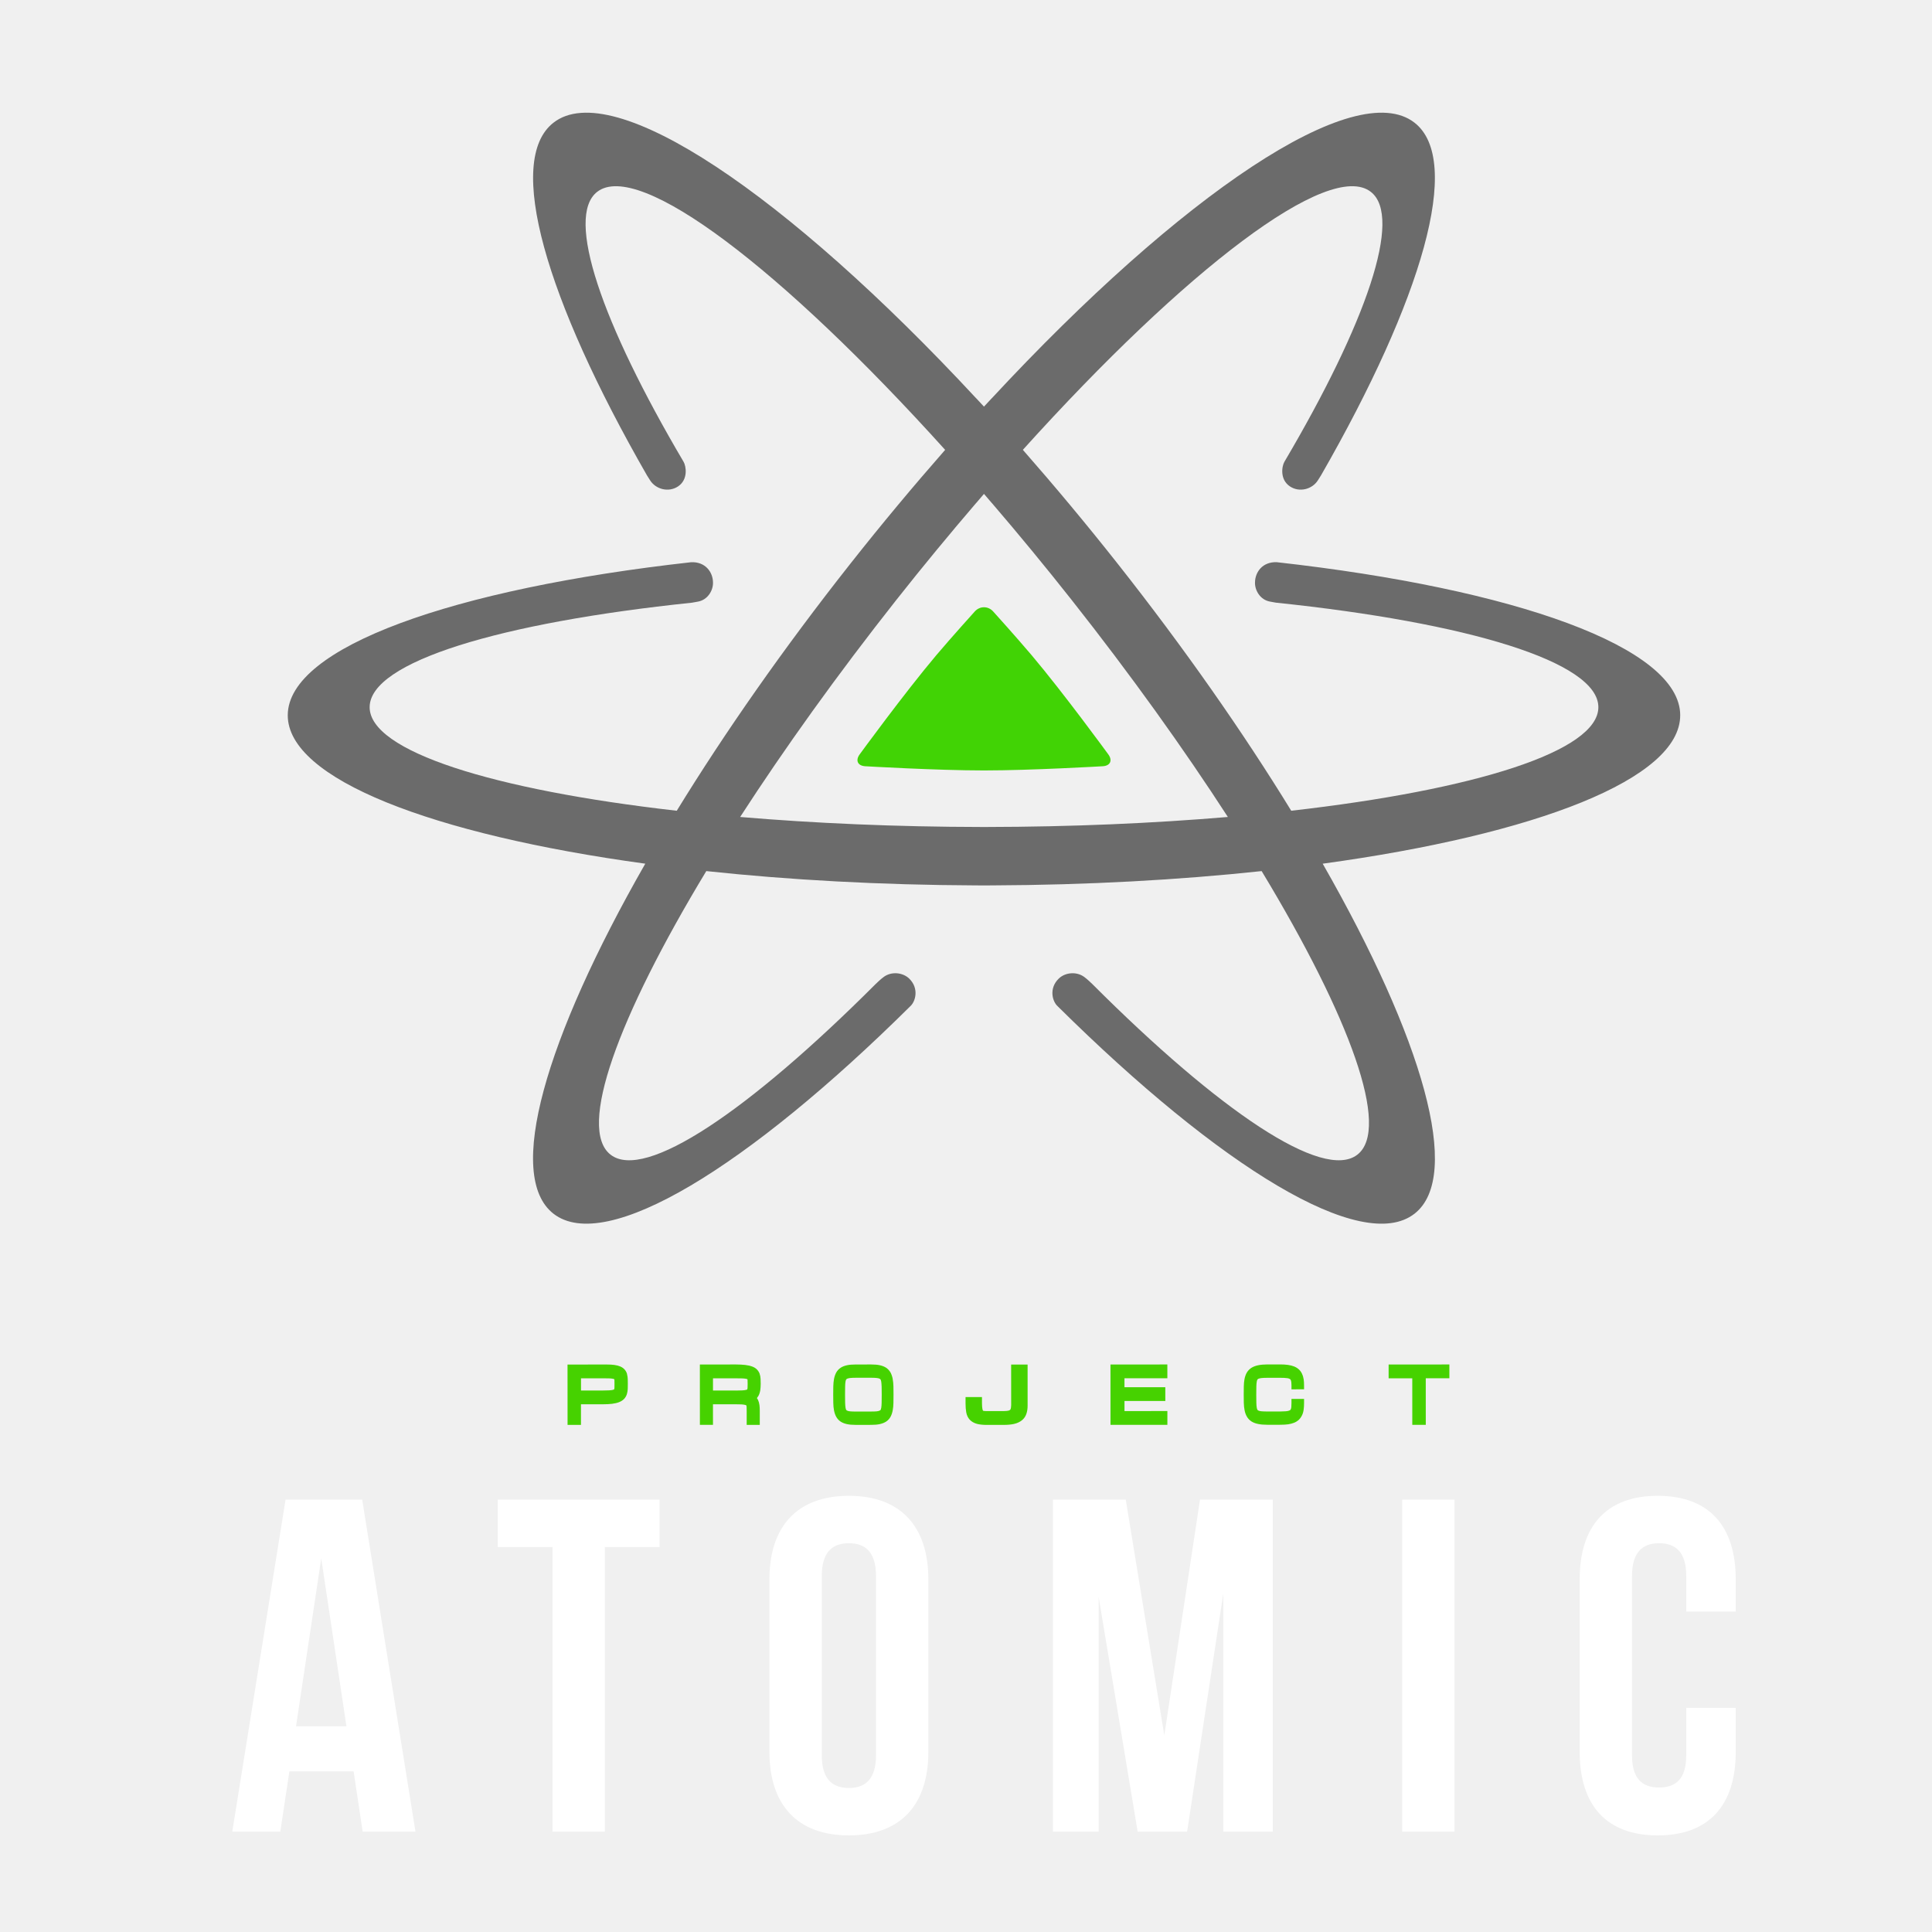
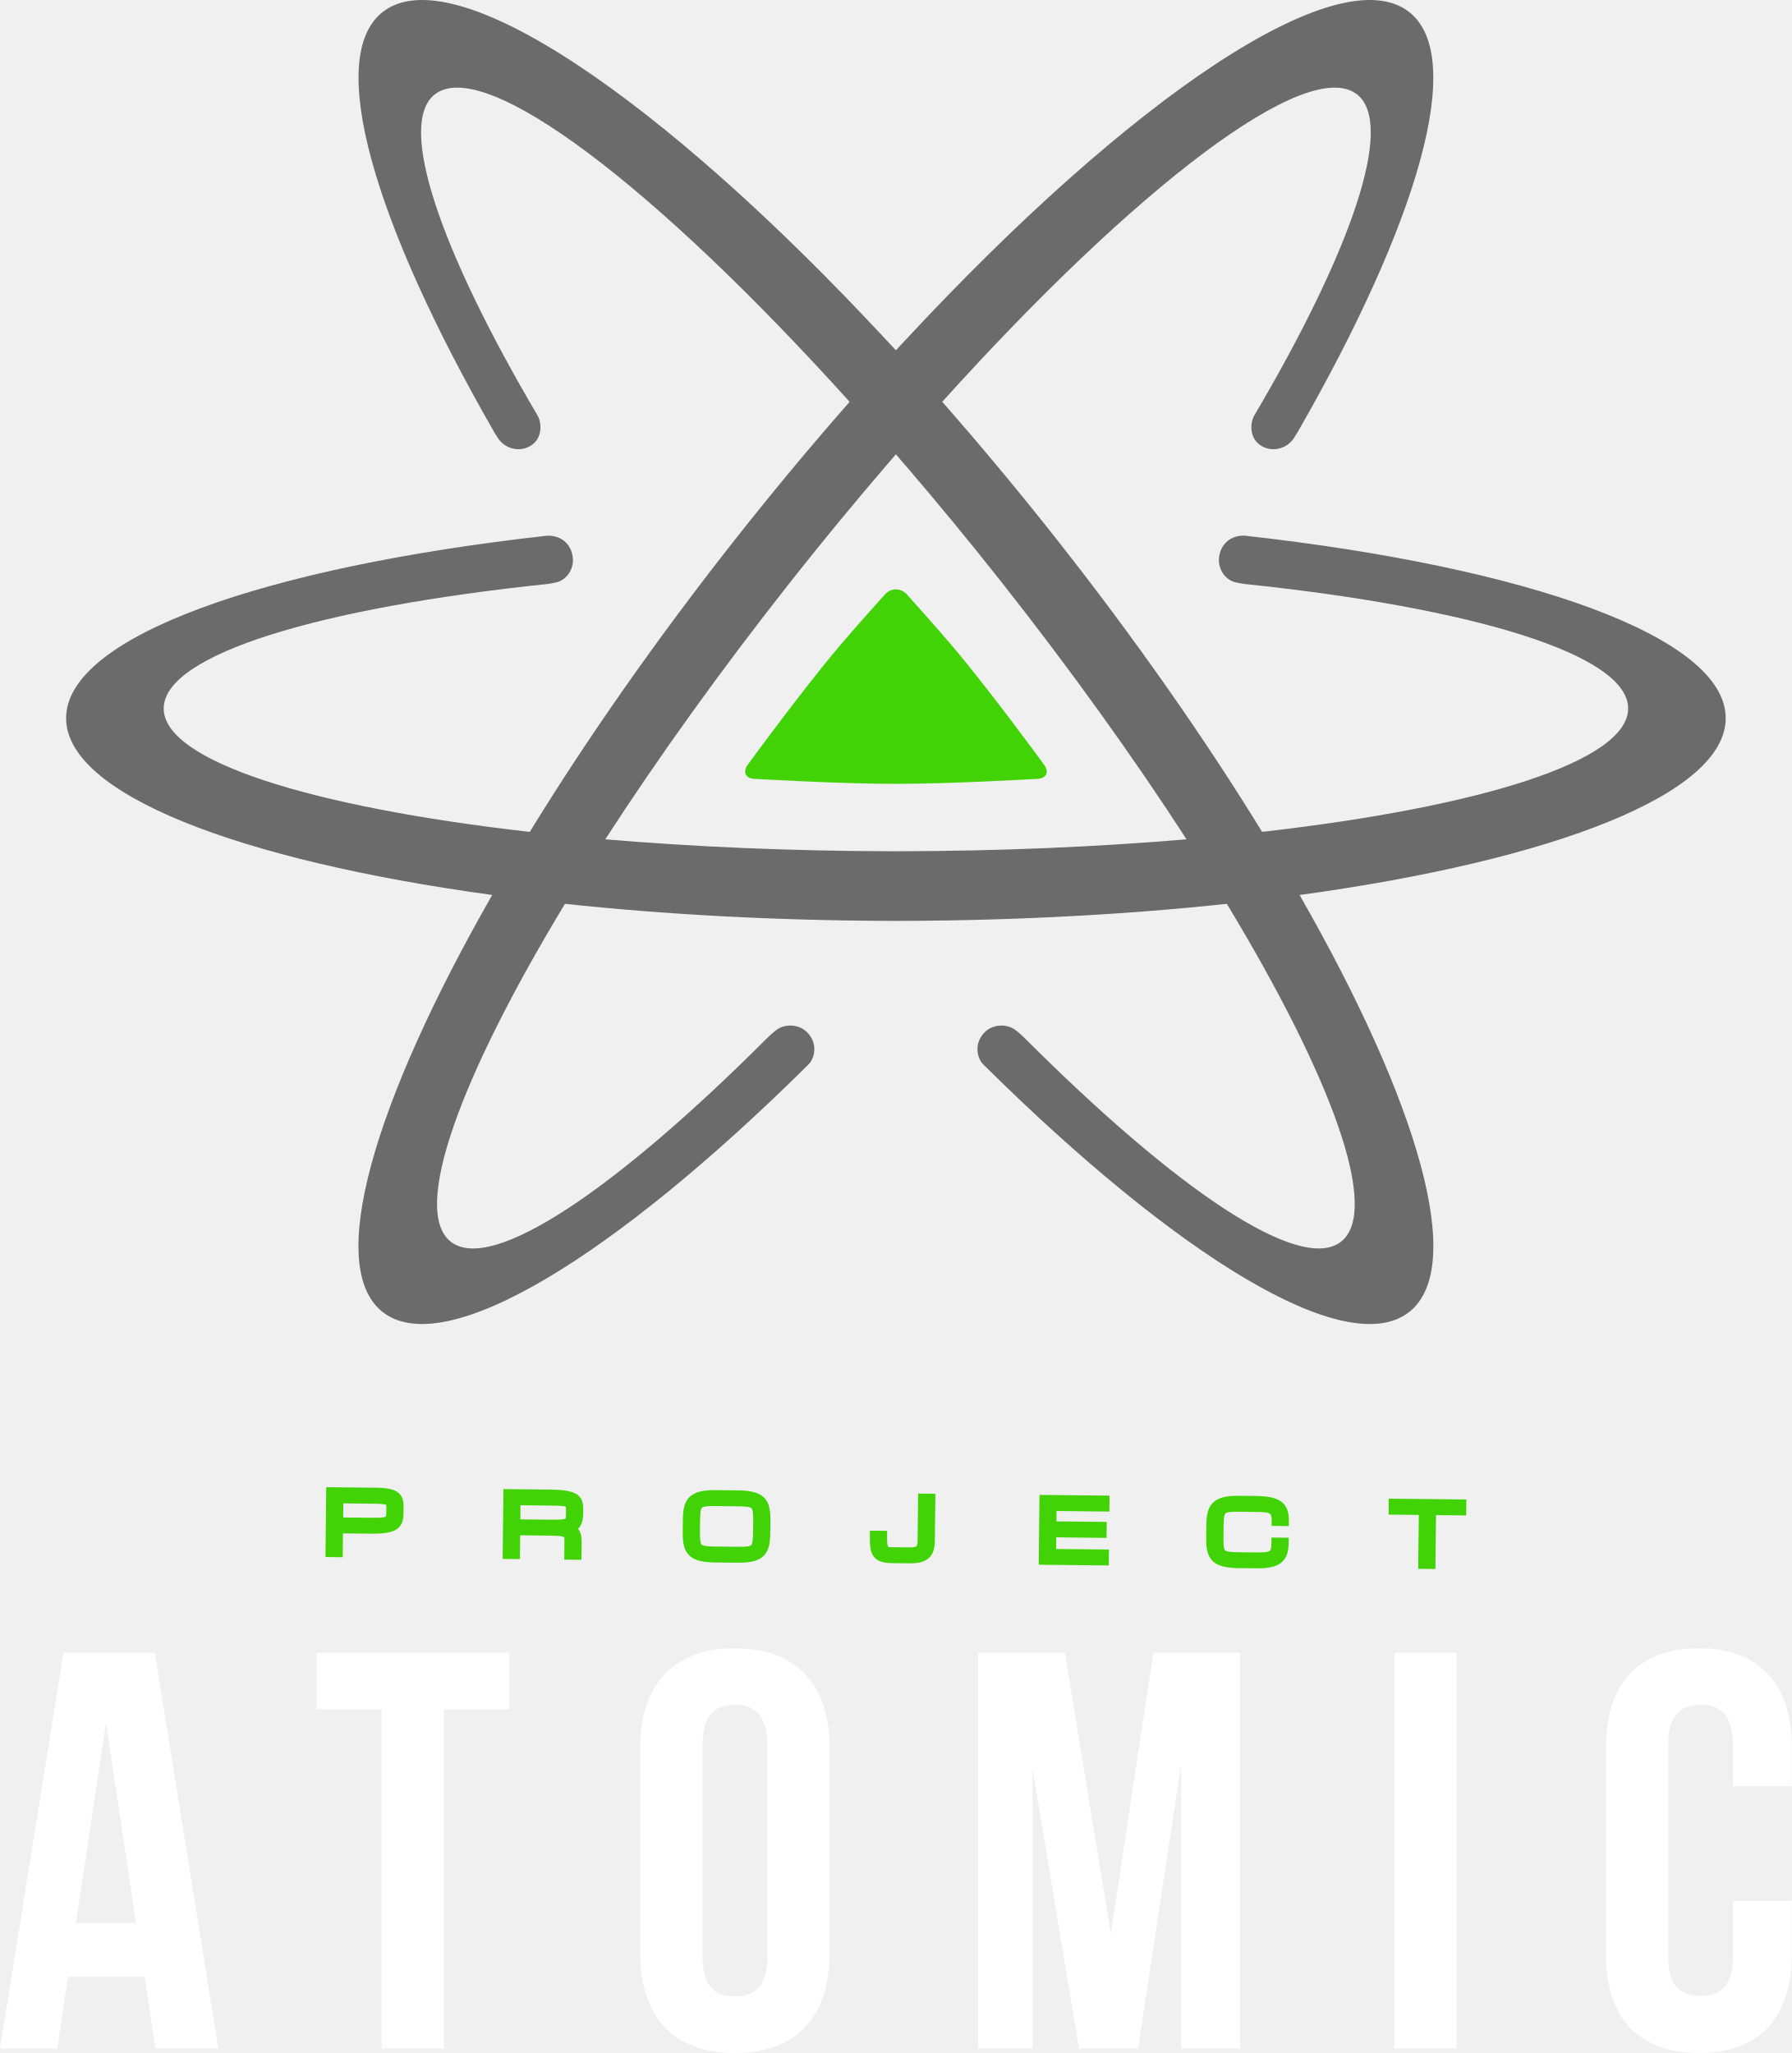
- <svg xmlns="http://www.w3.org/2000/svg" version="1.2" id="Layer_1" x="0px" y="0px" width="160" height="160" viewBox="0 0 160 160" overflow="visible" xml:space="preserve" style="overflow:visible">
-   <defs id="defs69" />
-   <g id="g3325" transform="matrix(3.333333,0,0,3.333333,10,-216.6667)">
-     <g id="g3">
-       <g id="g3380" transform="matrix(0.3728235,0,0,0.3728235,3.553835,68.69464)">
-         <g transform="matrix(1.043636,0,0,1.043636,-2.1,-2.399991)" id="g5">
-           <path style="fill:#ffffff" d="m 11.697,109.759 -3.372,0 -0.578,-3.848 -4.101,0 -0.579,3.848 -3.067,0 3.403,-21.202 4.892,0 3.402,21.202 z m -7.627,-6.724 3.22,0 -1.61,-10.722 -1.61,10.722 z" id="path7" />
-           <path style="fill:#ffffff" d="m 16.953,88.558 10.329,0 0,3.028 -3.492,0 0,18.173 -3.344,0 0,-18.173 -3.493,0 0,-3.028 z" id="path9" />
-           <path style="fill:#ffffff" d="m 34.299,93.646 c 0,-3.393 1.793,-5.33 5.073,-5.33 3.282,0 5.074,1.938 5.074,5.33 l 0,11.023 c 0,3.394 -1.792,5.331 -5.074,5.331 -3.28,0 -5.073,-1.937 -5.073,-5.331 l 0,-11.023 z m 3.342,11.237 c 0,1.513 0.669,2.089 1.73,2.089 1.064,0 1.732,-0.576 1.732,-2.089 l 0,-11.449 c 0,-1.515 -0.668,-2.09 -1.732,-2.09 -1.062,0 -1.73,0.575 -1.73,2.09 l 0,11.449 z" id="path11" />
-           <path style="fill:#ffffff" d="m 59.513,103.61 2.279,-15.053 4.647,0 0,21.202 -3.159,0 0,-15.205 -2.31,15.205 -3.159,0 -2.491,-14.993 0,14.993 -2.916,0 0,-21.201 4.647,0 2.462,15.052 z" id="path13" />
-           <path style="fill:#ffffff" d="m 74.704,88.558 3.34,0 0,21.202 -3.34,0 0,-21.202 z" id="path15" />
-           <path style="fill:#ffffff" d="m 96,101.854 0,2.815 c 0,3.394 -1.701,5.331 -4.982,5.331 -3.281,0 -4.982,-1.937 -4.982,-5.331 l 0,-11.023 c 0,-3.393 1.701,-5.33 4.982,-5.33 3.281,0 4.982,1.938 4.982,5.33 l 0,2.059 -3.16,0 0,-2.271 c 0,-1.515 -0.668,-2.09 -1.732,-2.09 -1.064,0 -1.731,0.575 -1.731,2.09 l 0,11.449 c 0,1.513 0.667,2.059 1.731,2.059 1.064,0 1.732,-0.546 1.732,-2.059 l 0,-3.029 3.16,0 z" id="path17" />
-         </g>
-         <path style="fill:#41d305" d="m 47.993,41.432 c -3.136,0 -7.912,-0.28 -7.912,-0.28 -0.5,-0.029 -0.669,-0.383 -0.374,-0.788 0,0 2.963,-4.067 5.112,-6.616 1.062,-1.252 2.563,-2.912 2.563,-2.912 0.336,-0.372 0.885,-0.372 1.221,0 0,0 1.5,1.659 2.562,2.912 2.151,2.548 5.115,6.616 5.115,6.616 0.294,0.405 0.127,0.759 -0.374,0.788 -10e-4,0 -4.781,0.28 -7.914,0.28 z" id="path63" />
-         <path style="fill:#6b6b6b" d="m 94.39,37.748 c -0.018,-4.529 -11.022,-8.421 -26.879,-10.193 -0.95,-0.042 -1.443,0.655 -1.457,1.328 -0.027,0.533 0.343,1.191 1.018,1.3 0.126,0.02 0.234,0.046 0.375,0.068 12.776,1.331 21.476,3.943 21.488,6.958 0.015,2.942 -8.226,5.517 -20.467,6.908 C 65.27,38.906 61.367,33.312 56.91,27.665 54.808,25.002 52.689,22.466 50.584,20.067 61.44,8.032 71.007,0.717 73.773,2.876 c 2.139,1.669 -0.298,8.727 -5.762,17.991 -0.171,0.298 -0.312,1.177 0.365,1.633 0.638,0.431 1.5,0.193 1.874,-0.411 0.053,-0.093 0.153,-0.235 0.207,-0.328 C 77.192,10.029 79.916,0.787 76.684,-1.734 72.735,-4.815 61.129,3.044 48.512,16.632 l 0,-0.003 c -0.172,0.186 -0.345,0.369 -0.52,0.558 -0.173,-0.189 -0.346,-0.373 -0.519,-0.558 l 0,0.003 C 34.858,3.044 23.253,-4.815 19.304,-1.734 c -3.233,2.522 -0.508,11.763 6.226,23.495 0.053,0.093 0.152,0.236 0.207,0.328 0.376,0.604 1.236,0.842 1.875,0.411 0.676,-0.456 0.535,-1.336 0.364,-1.633 C 22.513,11.604 20.075,4.544 22.215,2.876 24.982,0.717 34.548,8.031 45.405,20.069 43.301,22.467 41.181,25.004 39.08,27.667 34.622,33.314 30.719,38.908 27.52,44.118 15.279,42.727 7.038,40.152 7.054,37.21 c 0.014,-3.016 8.712,-5.627 21.488,-6.958 0.142,-0.022 0.249,-0.048 0.375,-0.068 0.674,-0.11 1.044,-0.767 1.017,-1.3 -0.014,-0.672 -0.508,-1.369 -1.457,-1.328 -15.858,1.77 -26.861,5.662 -26.88,10.191 -0.019,4.243 9.6,7.951 23.825,9.898 -6.665,11.654 -9.337,20.814 -6.119,23.325 3.485,2.718 12.937,-3.086 23.781,-13.826 0.361,-0.329 0.585,-1.2 -0.072,-1.839 -0.422,-0.411 -1.177,-0.497 -1.699,-0.113 -0.205,0.149 -0.399,0.341 -0.541,0.475 -8.458,8.46 -15.382,13.15 -17.665,11.368 -2.22,-1.728 0.483,-9.141 6.381,-18.896 5.518,0.591 11.598,0.927 17.985,0.953 l 0,0 c 0.089,0 0.177,0 0.267,0.001 0.068,0 0.137,10e-4 0.206,10e-4 0.016,0 0.031,0 0.045,0 0.017,0 0.031,0 0.047,0 0.069,0 0.137,-10e-4 0.206,-10e-4 0.09,0 0.177,-0.001 0.266,-0.001 l 0,0 c 6.388,-0.025 12.467,-0.362 17.986,-0.953 5.898,9.755 8.602,17.168 6.381,18.896 -2.283,1.781 -9.207,-2.909 -17.664,-11.368 -0.143,-0.134 -0.337,-0.326 -0.542,-0.475 -0.522,-0.383 -1.277,-0.298 -1.698,0.113 -0.657,0.639 -0.434,1.509 -0.072,1.839 10.845,10.741 20.297,16.545 23.782,13.827 3.218,-2.511 0.547,-11.672 -6.119,-23.325 14.224,-1.947 23.844,-5.654 23.825,-9.899 z M 48.141,45.2 c -0.049,0 -0.098,0 -0.148,0 -0.048,0 -0.097,0 -0.146,0 -5.72,-0.008 -11.162,-0.248 -16.103,-0.667 2.938,-4.539 6.457,-9.46 10.415,-14.472 1.778,-2.252 3.556,-4.402 5.315,-6.455 l 0,0.004 c 0.172,-0.201 0.346,-0.408 0.519,-0.607 0.173,0.199 0.348,0.406 0.52,0.607 l 0,-0.004 c 1.761,2.053 3.538,4.203 5.315,6.455 3.96,5.013 7.479,9.933 10.417,14.472 -4.941,0.418 -10.383,0.659 -16.103,0.667 z" id="path65" />
+ <svg xmlns="http://www.w3.org/2000/svg" version="1.2" baseProfile="tiny" id="Layer_1" x="0px" y="0px" width="96px" height="110px" viewBox="0 0 96 110" overflow="visible" xml:space="preserve">
+   <g>
+     <g>
+       <path fill="#FFFFFF" d="M11.697,109.759H8.325l-0.578-3.848H3.646l-0.579,3.848H0l3.403-21.202h4.892L11.697,109.759z     M4.07,103.035h3.22L5.68,92.313L4.07,103.035z" />
+       <path fill="#FFFFFF" d="M16.953,88.558h10.329v3.028h-3.492v18.173h-3.344V91.586h-3.493V88.558z" />
+       <path fill="#FFFFFF" d="M34.299,93.646c0-3.393,1.793-5.33,5.073-5.33c3.282,0,5.074,1.938,5.074,5.33v11.023    c0,3.394-1.792,5.331-5.074,5.331c-3.28,0-5.073-1.937-5.073-5.331V93.646z M37.641,104.883c0,1.513,0.669,2.089,1.73,2.089    c1.064,0,1.732-0.576,1.732-2.089V93.434c0-1.515-0.668-2.09-1.732-2.09c-1.062,0-1.73,0.575-1.73,2.09V104.883z" />
+       <path fill="#FFFFFF" d="M59.513,103.61l2.279-15.053h4.647v21.202h-3.159V94.554l-2.31,15.205h-3.159l-2.491-14.993v14.993h-2.916    V88.558h4.647L59.513,103.61z" />
+       <path fill="#FFFFFF" d="M74.704,88.558h3.34v21.202h-3.34V88.558z" />
+       <path fill="#FFFFFF" d="M96,101.854v2.815c0,3.394-1.701,5.331-4.982,5.331c-3.281,0-4.982-1.937-4.982-5.331V93.646    c0-3.393,1.701-5.33,4.982-5.33c3.281,0,4.982,1.938,4.982,5.33v2.059h-3.16v-2.271c0-1.515-0.668-2.09-1.732-2.09    s-1.731,0.575-1.731,2.09v11.449c0,1.513,0.667,2.059,1.731,2.059s1.732-0.546,1.732-2.059v-3.029H96z" />
+     </g>
+     <g>
+       <g>
+         <path fill="#41D305" d="M17.734,79.945l2.431,0.025c0.2,0.002,0.369,0.014,0.507,0.033c0.139,0.02,0.252,0.047,0.342,0.083     c0.089,0.037,0.158,0.081,0.206,0.135c0.049,0.05,0.083,0.112,0.104,0.182c0.022,0.07,0.034,0.148,0.037,0.236     c0.003,0.087,0.003,0.182,0.003,0.287c-0.001,0.11-0.006,0.209-0.012,0.303c-0.006,0.092-0.023,0.176-0.05,0.251     c-0.029,0.075-0.073,0.14-0.133,0.195c-0.062,0.055-0.147,0.102-0.258,0.139c-0.111,0.035-0.251,0.063-0.419,0.081     c-0.168,0.019-0.378,0.025-0.624,0.022l-1.75-0.018l-0.014,1.276l-0.404-0.004L17.734,79.945z M18.123,81.563l1.748,0.019     c0.18,0.002,0.331,0,0.454-0.006c0.123-0.004,0.223-0.016,0.304-0.031c0.08-0.016,0.141-0.039,0.186-0.069     c0.043-0.031,0.077-0.07,0.097-0.121c0.021-0.051,0.034-0.11,0.039-0.181c0.003-0.071,0.007-0.156,0.007-0.253     c0.001-0.09,0-0.169-0.001-0.235c-0.003-0.066-0.015-0.123-0.036-0.167c-0.019-0.044-0.053-0.08-0.095-0.107     c-0.043-0.028-0.104-0.048-0.184-0.064c-0.079-0.017-0.182-0.027-0.302-0.03c-0.125-0.008-0.276-0.011-0.455-0.013l-1.749-0.018     L18.123,81.563z" />
+         <path fill="#41D305" d="M18.361,83.436l-0.923-0.01l0.04-3.742l2.689,0.028c0.206,0.002,0.388,0.014,0.541,0.035     c0.163,0.021,0.294,0.056,0.403,0.099c0.13,0.055,0.229,0.119,0.302,0.202c0.072,0.075,0.127,0.17,0.16,0.279     c0.028,0.092,0.044,0.192,0.047,0.304c0.001,0.09,0.001,0.19,0.001,0.298c-0.001,0.112-0.004,0.219-0.01,0.315     c-0.008,0.116-0.031,0.224-0.065,0.324c-0.045,0.115-0.113,0.214-0.202,0.296c-0.086,0.081-0.204,0.145-0.35,0.193     c-0.129,0.044-0.292,0.075-0.476,0.095c-0.178,0.018-0.391,0.025-0.654,0.022l-1.489-0.015L18.361,83.436z M18.385,81.305     l1.49,0.017c0.165,0.002,0.313,0.001,0.439-0.004c0.11-0.004,0.197-0.014,0.264-0.026c0.066-0.014,0.086-0.027,0.086-0.027     c0.015-0.024,0.024-0.054,0.027-0.105c0.005-0.07,0.006-0.149,0.007-0.241c0.002-0.084,0.001-0.158-0.001-0.218     c-0.001-0.047-0.009-0.068-0.013-0.074c0.001,0.005-0.024-0.01-0.092-0.024c-0.067-0.013-0.156-0.022-0.263-0.027     c-0.121-0.003-0.27-0.008-0.446-0.01l-1.489-0.016L18.385,81.305z" />
      </g>
-       <path d="m 12.58,99.14 c -0.012,-0.043 -0.033,-0.082 -0.059,-0.111 -0.027,-0.033 -0.063,-0.058 -0.11,-0.079 -0.039,-0.017 -0.087,-0.03 -0.146,-0.038 -0.055,-0.008 -0.121,-0.011 -0.195,-0.011 l -0.97,9.6e-4 0.001,1.499 0.333,-4.8e-4 7.7e-5,-0.511 0.537,-3.9e-4 c 0.095,-4.7e-4 0.172,-0.004 0.236,-0.012 0.067,-0.009 0.125,-0.022 0.171,-0.04 0.052,-0.02 0.094,-0.047 0.125,-0.079 0.032,-0.033 0.056,-0.073 0.071,-0.12 0.012,-0.04 0.02,-0.084 0.022,-0.13 0.002,-0.039 0.002,-0.081 0.002,-0.126 -4.5e-4,-0.043 -8.7e-4,-0.083 -0.002,-0.119 -0.001,-0.044 -0.007,-0.084 -0.018,-0.121 z m -0.314,0.338 c -0.001,0.02 -0.004,0.032 -0.009,0.042 0,0 -0.007,0.005 -0.031,0.011 -0.024,0.006 -0.055,0.01 -0.095,0.012 -0.045,0.003 -0.099,0.004 -0.158,0.004 l -0.538,1.2e-4 -1.74e-4,-0.303 0.537,-6.9e-4 c 0.064,6.1e-4 0.118,10e-4 0.161,0.002 0.039,0.001 0.071,0.005 0.095,0.01 0.025,0.005 0.034,0.011 0.033,0.009 0.002,0.002 0.004,0.011 0.005,0.029 0.002,0.024 0.002,0.054 0.001,0.087 3.9e-4,0.037 8.1e-5,0.069 -0.001,0.097 z" id="path4280-8" style="color:#000000;color-interpolation:sRGB;color-interpolation-filters:linearRGB;fill:#46d200;fill-opacity:1;fill-rule:nonzero;stroke-width:1;stroke-linecap:butt;stroke-linejoin:miter;stroke-miterlimit:4;stroke-opacity:1;stroke-dasharray:none;stroke-dashoffset:0;marker:none;visibility:visible;display:inline;overflow:visible;isolation:auto;mix-blend-mode:normal;enable-background:accumulate;clip-rule:nonzero;color-rendering:auto;image-rendering:auto;shape-rendering:auto;text-rendering:auto" />
-       <path d="m 15.874,99.134 c -0.015,-0.044 -0.04,-0.082 -0.071,-0.112 -0.03,-0.031 -0.07,-0.055 -0.123,-0.074 -0.045,-0.016 -0.1,-0.028 -0.166,-0.036 -0.065,-0.008 -0.142,-0.011 -0.229,-0.012 l -0.897,0.001 8.1e-4,1.499 0.325,-1.9e-4 -4.5e-4,-0.511 0.549,-1.1e-4 c 0.057,-5e-4 0.109,9.8e-4 0.156,0.003 0.036,0.002 0.067,0.006 0.092,0.012 0.024,0.006 0.031,0.011 0.033,0.014 0.002,0.005 0.005,0.018 0.006,0.04 0.002,0.027 0.002,0.059 0.002,0.097 l -4.6e-5,0.346 0.325,-1.9e-4 4.5e-5,-0.346 c -5.4e-4,-0.053 -0.002,-0.099 -0.007,-0.14 -0.006,-0.049 -0.018,-0.093 -0.036,-0.133 -0.008,-0.017 -0.018,-0.032 -0.028,-0.047 0.013,-0.016 0.026,-0.034 0.037,-0.053 0.022,-0.04 0.037,-0.087 0.046,-0.141 0.007,-0.047 0.011,-0.101 0.011,-0.16 -3.1e-5,-0.044 -8.4e-4,-0.085 -0.003,-0.121 -0.002,-0.046 -0.01,-0.088 -0.023,-0.126 z m -0.589,0.413 -0.571,4.1e-4 -6.9e-5,-0.303 0.571,-4.1e-4 c 0.063,-3.1e-4 0.115,10e-4 0.158,0.002 0.038,0.002 0.069,0.005 0.093,0.01 0.025,0.005 0.033,0.01 0.033,0.009 6.6e-4,0.002 0.004,0.01 0.004,0.029 0.002,0.025 0.002,0.054 0.002,0.088 1.75e-4,0.037 -5.7e-4,0.069 -0.002,0.096 -0.001,0.021 -0.004,0.033 -0.009,0.043 0,0 -0.007,0.006 -0.031,0.011 -0.023,0.006 -0.055,0.01 -0.093,0.012 -0.045,0.003 -0.096,0.003 -0.156,0.004 z" id="path4282-9" style="color:#000000;color-interpolation:sRGB;color-interpolation-filters:linearRGB;fill:#46d200;fill-opacity:1;fill-rule:nonzero;stroke-width:1;stroke-linecap:butt;stroke-linejoin:miter;stroke-miterlimit:4;stroke-opacity:1;stroke-dasharray:none;stroke-dashoffset:0;marker:none;visibility:visible;display:inline;overflow:visible;isolation:auto;mix-blend-mode:normal;enable-background:accumulate;clip-rule:nonzero;color-rendering:auto;image-rendering:auto;shape-rendering:auto;text-rendering:auto" />
-       <path d="m 19.18,99.263 c -0.011,-0.059 -0.029,-0.112 -0.052,-0.158 -0.027,-0.049 -0.064,-0.09 -0.11,-0.122 -0.043,-0.029 -0.096,-0.05 -0.159,-0.064 -0.06,-0.013 -0.129,-0.019 -0.214,-0.019 l -0.389,6.3e-4 c -0.085,-3.4e-4 -0.155,0.006 -0.214,0.019 -0.064,0.014 -0.116,0.035 -0.159,0.064 -0.047,0.032 -0.084,0.073 -0.11,0.122 -0.024,0.046 -0.042,0.099 -0.053,0.159 -0.01,0.054 -0.015,0.114 -0.017,0.181 -8.7e-4,0.062 -0.002,0.13 -0.002,0.205 3.6e-4,0.074 0.001,0.142 0.002,0.204 0.001,0.067 0.007,0.128 0.017,0.182 0.011,0.06 0.029,0.113 0.053,0.158 0.026,0.049 0.063,0.091 0.111,0.124 0.043,0.028 0.097,0.05 0.158,0.063 0.06,0.013 0.13,0.019 0.214,0.019 l 0.389,-3.3e-4 c 0.085,3.5e-4 0.155,-0.006 0.214,-0.019 0.062,-0.014 0.115,-0.035 0.159,-0.064 0.047,-0.032 0.084,-0.073 0.11,-0.123 0.024,-0.046 0.041,-0.099 0.052,-0.159 0.01,-0.054 0.016,-0.115 0.017,-0.182 0.002,-0.061 0.002,-0.13 0.002,-0.204 5.1e-4,-0.075 -0.001,-0.143 -0.002,-0.205 -0.002,-0.068 -0.008,-0.127 -0.018,-0.182 z m -0.535,0.806 -0.389,3.5e-4 c -0.054,4.3e-4 -0.1,-0.001 -0.137,-0.005 -0.032,-0.003 -0.056,-0.009 -0.073,-0.018 -0.011,-0.005 -0.018,-0.011 -0.023,-0.018 -0.005,-0.009 -0.011,-0.025 -0.016,-0.055 -0.005,-0.033 -0.009,-0.075 -0.01,-0.125 -6.6e-4,-0.055 -0.002,-0.121 -0.002,-0.198 -1.7e-4,-0.077 7.8e-4,-0.143 0.002,-0.199 7.8e-4,-0.05 0.003,-0.091 0.009,-0.124 0.004,-0.024 0.01,-0.043 0.016,-0.053 0.005,-0.008 0.013,-0.014 0.023,-0.02 0.018,-0.008 0.042,-0.014 0.073,-0.018 0.037,-0.004 0.084,-0.006 0.138,-0.006 l 0.388,-3.5e-4 c 0.055,-4.4e-4 0.101,0.002 0.138,0.006 0.031,0.003 0.056,0.009 0.073,0.018 0.011,0.005 0.018,0.011 0.022,0.019 0.007,0.011 0.012,0.03 0.017,0.054 0.005,0.032 0.008,0.074 0.01,0.124 8.1e-4,0.056 0.001,0.122 0.002,0.199 -4.8e-4,0.077 -7.8e-4,0.143 -0.002,0.198 -0.001,0.051 -0.004,0.093 -0.009,0.125 -0.005,0.03 -0.012,0.046 -0.016,0.054 -0.005,0.008 -0.012,0.014 -0.024,0.019 -0.017,0.008 -0.041,0.015 -0.072,0.018 -0.038,0.004 -0.084,0.005 -0.138,0.005 z" id="path4284-5" style="color:#000000;color-interpolation:sRGB;color-interpolation-filters:linearRGB;fill:#46d200;fill-opacity:1;fill-rule:nonzero;stroke-width:1;stroke-linecap:butt;stroke-linejoin:miter;stroke-miterlimit:4;stroke-opacity:1;stroke-dasharray:none;stroke-dashoffset:0;marker:none;visibility:visible;display:inline;overflow:visible;isolation:auto;mix-blend-mode:normal;enable-background:accumulate;clip-rule:nonzero;color-rendering:auto;image-rendering:auto;shape-rendering:auto;text-rendering:auto" />
-       <path d="m 22.121,99.916 c 1.56e-4,0.033 -0.003,0.061 -0.01,0.083 -0.003,0.013 -0.009,0.023 -0.016,0.029 -0.008,0.008 -0.023,0.015 -0.041,0.019 -0.02,0.005 -0.057,0.011 -0.117,0.011 l -0.417,2.8e-4 c -0.037,2.2e-4 -0.067,-0.002 -0.088,-0.006 -0.006,-0.002 -0.007,-0.003 -0.009,-0.004 -2.23e-4,-6.9e-4 -0.009,-0.01 -0.015,-0.043 -0.006,-0.032 -0.011,-0.079 -0.011,-0.139 l -1.57e-4,-0.157 -0.408,2.2e-4 -5.6e-5,0.157 c 2.8e-4,0.087 0.006,0.159 0.017,0.221 0.013,0.072 0.041,0.133 0.084,0.181 0.045,0.05 0.107,0.086 0.183,0.107 0.066,0.017 0.147,0.026 0.249,0.026 l 0.417,-2.8e-4 c 0.1,-2.9e-4 0.183,-0.008 0.254,-0.024 0.079,-0.018 0.145,-0.049 0.196,-0.09 0.053,-0.043 0.091,-0.098 0.112,-0.163 0.02,-0.058 0.03,-0.126 0.03,-0.203 l -3e-4,-1.019 -0.409,-8e-5 0.001,1.016 z" id="path4286-9" style="color:#000000;color-interpolation:sRGB;color-interpolation-filters:linearRGB;fill:#46d200;fill-opacity:1;fill-rule:nonzero;stroke-width:1;stroke-linecap:butt;stroke-linejoin:miter;stroke-miterlimit:4;stroke-opacity:1;stroke-dasharray:none;stroke-dashoffset:0;marker:none;visibility:visible;display:inline;overflow:visible;isolation:auto;mix-blend-mode:normal;enable-background:accumulate;clip-rule:nonzero;color-rendering:auto;image-rendering:auto;shape-rendering:auto;text-rendering:auto" />
-       <polygon points="278.755,305.994 278.774,304.312 286.013,304.393 286.036,302.09 278.798,302.008 278.813,300.514 286.418,300.596 286.44,298.293 276.36,298.186 276.251,308.268 286.331,308.377 286.358,306.076 " id="polygon4288-4" style="color:#000000;color-interpolation:sRGB;color-interpolation-filters:linearRGB;fill:#46d200;fill-opacity:1;fill-rule:nonzero;stroke-width:1.587;stroke-linecap:butt;stroke-linejoin:miter;stroke-miterlimit:4;stroke-opacity:1;stroke-dasharray:none;stroke-dashoffset:0;marker:none;visibility:visible;display:inline;overflow:visible;isolation:auto;mix-blend-mode:normal;enable-background:accumulate;clip-rule:nonzero;color-rendering:auto;image-rendering:auto;shape-rendering:auto;text-rendering:auto" transform="matrix(0.1401522,-0.00169949,0.00160242,0.14864,-14.62085,55.04854)" />
-       <path d="m 29.35,99.134 c -0.02,-0.043 -0.047,-0.081 -0.08,-0.111 -0.032,-0.03 -0.072,-0.055 -0.119,-0.074 -0.043,-0.017 -0.094,-0.03 -0.151,-0.038 -0.055,-0.008 -0.119,-0.012 -0.191,-0.012 l -0.321,5e-5 c -0.09,4.1e-4 -0.164,0.007 -0.227,0.02 -0.068,0.014 -0.123,0.035 -0.169,0.064 -0.05,0.032 -0.089,0.073 -0.117,0.122 -0.026,0.045 -0.044,0.099 -0.056,0.159 -0.01,0.055 -0.016,0.116 -0.017,0.182 -0.002,0.061 -0.002,0.129 -0.002,0.204 -6e-4,0.075 0.002,0.142 0.002,0.203 0.002,0.067 0.008,0.128 0.019,0.182 0.011,0.06 0.03,0.113 0.056,0.158 0.028,0.05 0.067,0.091 0.118,0.124 0.046,0.028 0.103,0.05 0.168,0.062 0.062,0.013 0.139,0.019 0.227,0.019 l 0.321,-3e-4 c 0.074,-2.1e-4 0.136,-0.004 0.191,-0.011 0.059,-0.009 0.108,-0.022 0.152,-0.04 0.047,-0.019 0.087,-0.046 0.119,-0.077 0.032,-0.032 0.059,-0.071 0.079,-0.115 0.019,-0.042 0.032,-0.089 0.038,-0.143 0.006,-0.046 0.009,-0.099 0.009,-0.156 l 2.34e-4,-0.1 -0.313,1.6e-4 3e-4,0.1 c -1.2e-5,0.04 -0.002,0.073 -0.004,0.101 -0.003,0.029 -0.008,0.044 -0.012,0.053 -0.004,0.009 -0.008,0.015 -0.014,0.021 -0.005,0.005 -0.016,0.011 -0.036,0.018 -0.02,0.007 -0.047,0.012 -0.08,0.014 -0.034,0.003 -0.077,0.004 -0.131,0.005 l -0.321,3e-4 c -0.056,2.3e-4 -0.106,-0.002 -0.146,-0.005 -0.034,-0.003 -0.06,-0.009 -0.078,-0.018 -0.017,-0.008 -0.022,-0.016 -0.023,-0.018 -0.006,-0.008 -0.013,-0.024 -0.018,-0.054 -0.006,-0.032 -0.009,-0.074 -0.01,-0.125 -0.001,-0.055 -0.002,-0.121 -0.002,-0.198 3.6e-5,-0.078 9e-4,-0.144 0.002,-0.199 9e-4,-0.05 0.004,-0.092 0.01,-0.124 0.004,-0.023 0.01,-0.043 0.017,-0.053 0.005,-0.008 0.013,-0.014 0.024,-0.019 0.018,-0.008 0.045,-0.014 0.078,-0.018 0.039,-0.004 0.088,-0.006 0.146,-0.006 l 0.321,-4e-5 c 0.066,-1.2e-4 0.12,0.002 0.163,0.008 0.042,0.004 0.065,0.016 0.077,0.023 0.007,0.005 0.017,0.014 0.024,0.035 0.006,0.018 0.013,0.053 0.013,0.119 l -3e-4,0.101 0.313,-1.5e-4 -6e-4,-0.1 c 6e-4,-0.052 -0.003,-0.101 -0.009,-0.146 -0.008,-0.051 -0.021,-0.096 -0.04,-0.135 z" id="path4290-5" style="color:#000000;color-interpolation:sRGB;color-interpolation-filters:linearRGB;fill:#46d200;fill-opacity:1;fill-rule:nonzero;stroke-width:1;stroke-linecap:butt;stroke-linejoin:miter;stroke-miterlimit:4;stroke-opacity:1;stroke-dasharray:none;stroke-dashoffset:0;marker:none;visibility:visible;display:inline;overflow:visible;isolation:auto;mix-blend-mode:normal;enable-background:accumulate;clip-rule:nonzero;color-rendering:auto;image-rendering:auto;shape-rendering:auto;text-rendering:auto" />
-       <polygon points="326.608,301.029 330.955,301.078 330.87,308.857 333.349,308.883 333.435,301.104 337.776,301.15 337.802,298.848 326.634,298.729 " id="polygon4292-8" style="color:#000000;color-interpolation:sRGB;color-interpolation-filters:linearRGB;fill:#46d200;fill-opacity:1;fill-rule:nonzero;stroke-width:1.587;stroke-linecap:butt;stroke-linejoin:miter;stroke-miterlimit:4;stroke-opacity:1;stroke-dasharray:none;stroke-dashoffset:0;marker:none;visibility:visible;display:inline;overflow:visible;isolation:auto;mix-blend-mode:normal;enable-background:accumulate;clip-rule:nonzero;color-rendering:auto;image-rendering:auto;shape-rendering:auto;text-rendering:auto" transform="matrix(0.1351231,-0.00170003,0.00154493,0.1486878,-13.0973,55.03924)" />
+       <g>
+         <path fill="#41D305" d="M30.896,83.312l-0.403-0.005l0.007-0.604c0-0.099,0-0.184-0.003-0.254     c-0.001-0.069-0.013-0.13-0.033-0.182c-0.02-0.049-0.052-0.091-0.094-0.123c-0.042-0.031-0.105-0.056-0.186-0.073     c-0.079-0.018-0.181-0.031-0.303-0.041c-0.123-0.005-0.273-0.011-0.452-0.013L27.61,82l-0.013,1.277l-0.404-0.005l0.034-3.224     l2.29,0.023c0.246,0.003,0.455,0.015,0.624,0.034c0.168,0.021,0.307,0.048,0.417,0.083c0.11,0.038,0.194,0.08,0.254,0.134     c0.06,0.052,0.103,0.114,0.13,0.184c0.026,0.07,0.04,0.149,0.045,0.236c0.003,0.087,0.005,0.182,0.004,0.287     c-0.001,0.135-0.013,0.254-0.032,0.354c-0.021,0.102-0.054,0.188-0.1,0.258c-0.044,0.07-0.104,0.128-0.18,0.17     c-0.075,0.041-0.168,0.069-0.282,0.084c0.113,0.02,0.202,0.05,0.269,0.091c0.067,0.043,0.119,0.1,0.155,0.167     c0.035,0.068,0.059,0.147,0.068,0.24c0.011,0.093,0.016,0.197,0.015,0.317L30.896,83.312z M27.616,81.666l1.882,0.02     c0.179,0.002,0.331,0,0.454-0.006c0.124-0.004,0.225-0.015,0.304-0.029c0.082-0.018,0.142-0.041,0.187-0.071     c0.043-0.03,0.078-0.07,0.098-0.121c0.02-0.05,0.033-0.11,0.038-0.181c0.003-0.07,0.007-0.154,0.007-0.253     c0.002-0.089,0-0.17,0-0.234c-0.004-0.066-0.015-0.122-0.036-0.168c-0.02-0.044-0.052-0.08-0.094-0.106     c-0.044-0.027-0.105-0.048-0.186-0.064c-0.08-0.017-0.179-0.027-0.303-0.031c-0.123-0.007-0.274-0.01-0.454-0.013l-1.883-0.02     L27.616,81.666z" />
+         <path fill="#41D305" d="M31.153,83.574l-0.923-0.01l0.01-0.862c0-0.095,0-0.174-0.002-0.243     c-0.003-0.053-0.012-0.085-0.016-0.098c-0.007-0.007-0.027-0.021-0.094-0.036c-0.069-0.015-0.16-0.028-0.261-0.033     c-0.133-0.007-0.281-0.013-0.442-0.013l-1.557-0.018l-0.014,1.276l-0.924-0.01l0.041-3.741l2.548,0.026     c0.247,0.004,0.465,0.016,0.651,0.036c0.188,0.022,0.343,0.054,0.471,0.095c0.148,0.05,0.262,0.111,0.345,0.188     c0.088,0.077,0.157,0.172,0.198,0.282c0.035,0.096,0.056,0.201,0.062,0.315c0.004,0.091,0.006,0.194,0.004,0.303     c-0.001,0.146-0.014,0.281-0.037,0.399c-0.026,0.134-0.071,0.251-0.135,0.351c-0.033,0.046-0.068,0.091-0.108,0.131     c0.03,0.036,0.057,0.076,0.079,0.117c0.051,0.099,0.083,0.21,0.099,0.333c0.012,0.103,0.016,0.216,0.016,0.349L31.153,83.574z      M27.878,81.409l1.622,0.017c0.168,0.001,0.315,0.001,0.441-0.004c0.109-0.005,0.199-0.013,0.264-0.028     c0.067-0.012,0.087-0.025,0.087-0.025c0.014-0.024,0.022-0.055,0.026-0.106c0.004-0.068,0.006-0.148,0.007-0.24     c0.001-0.085,0-0.159-0.003-0.22c-0.001-0.046-0.01-0.067-0.012-0.073c0.001,0.002-0.023-0.009-0.093-0.024     c-0.068-0.013-0.156-0.022-0.263-0.028c-0.122-0.003-0.27-0.008-0.447-0.009l-1.622-0.018L27.878,81.409z" />
+       </g>
+       <g>
+         <path fill="#41D305" d="M39.553,80.115c0.247,0.003,0.454,0.019,0.623,0.052c0.168,0.031,0.308,0.079,0.416,0.141     c0.109,0.062,0.193,0.14,0.25,0.233c0.059,0.092,0.101,0.202,0.126,0.327c0.027,0.125,0.041,0.265,0.044,0.421     c0.003,0.157,0.004,0.331,0.001,0.522c-0.002,0.188-0.006,0.362-0.013,0.52c-0.006,0.156-0.024,0.297-0.052,0.42     c-0.029,0.125-0.073,0.233-0.133,0.325c-0.061,0.092-0.146,0.167-0.256,0.228c-0.109,0.058-0.25,0.103-0.419,0.13     c-0.169,0.03-0.377,0.041-0.625,0.039l-1.217-0.013c-0.246-0.002-0.455-0.02-0.625-0.052c-0.169-0.032-0.307-0.08-0.416-0.14     c-0.107-0.061-0.192-0.138-0.251-0.233c-0.059-0.093-0.101-0.202-0.126-0.327s-0.04-0.266-0.043-0.422s-0.003-0.33,0-0.519     c0.002-0.191,0.005-0.366,0.012-0.521c0.006-0.157,0.022-0.297,0.052-0.421c0.028-0.124,0.072-0.233,0.133-0.325     c0.061-0.091,0.146-0.167,0.256-0.227c0.11-0.059,0.25-0.104,0.42-0.132s0.377-0.041,0.624-0.038L39.553,80.115z M39.52,83.136     c0.178,0.002,0.328-0.001,0.452-0.01c0.123-0.009,0.224-0.028,0.304-0.061c0.081-0.032,0.143-0.076,0.187-0.134     c0.043-0.061,0.076-0.142,0.098-0.24c0.02-0.101,0.032-0.221,0.039-0.366c0.006-0.146,0.008-0.318,0.01-0.52     c0.002-0.202,0.004-0.375,0-0.521c-0.002-0.144-0.013-0.267-0.03-0.366c-0.02-0.1-0.049-0.179-0.092-0.241     c-0.043-0.061-0.104-0.106-0.184-0.14c-0.078-0.033-0.179-0.055-0.301-0.067c-0.123-0.01-0.273-0.019-0.454-0.021l-1.217-0.013     c-0.18-0.002-0.331,0.002-0.454,0.011c-0.124,0.01-0.225,0.031-0.305,0.062c-0.08,0.031-0.143,0.076-0.187,0.136     c-0.043,0.061-0.075,0.139-0.096,0.239c-0.021,0.099-0.034,0.221-0.038,0.366c-0.006,0.144-0.009,0.319-0.01,0.52     c-0.002,0.201-0.002,0.375,0,0.52c0.001,0.144,0.012,0.267,0.031,0.365c0.018,0.1,0.047,0.182,0.092,0.242     c0.041,0.061,0.103,0.104,0.182,0.139c0.08,0.033,0.179,0.056,0.303,0.068c0.123,0.011,0.274,0.017,0.455,0.019L39.52,83.136z" />
+         <path fill="#41D305" d="M39.514,83.731l-1.217-0.014c-0.265-0.003-0.484-0.02-0.67-0.057c-0.193-0.035-0.36-0.093-0.494-0.167     c-0.149-0.086-0.264-0.195-0.345-0.323c-0.073-0.117-0.128-0.256-0.16-0.411c-0.03-0.139-0.046-0.298-0.048-0.47     c-0.002-0.16-0.002-0.335-0.001-0.528c0.003-0.193,0.008-0.369,0.012-0.528c0.008-0.174,0.025-0.329,0.059-0.468     c0.036-0.155,0.093-0.292,0.171-0.41c0.083-0.126,0.201-0.23,0.349-0.312c0.135-0.073,0.3-0.126,0.5-0.159     c0.185-0.032,0.404-0.046,0.671-0.042l1.217,0.012c0.266,0.003,0.483,0.022,0.67,0.058c0.197,0.039,0.361,0.095,0.496,0.171     c0.145,0.083,0.26,0.19,0.342,0.319c0.072,0.119,0.126,0.258,0.159,0.41c0.029,0.143,0.045,0.297,0.049,0.472     c0.003,0.159,0.004,0.335,0.001,0.529c-0.002,0.191-0.007,0.368-0.014,0.526c-0.006,0.173-0.027,0.331-0.059,0.47     c-0.037,0.155-0.092,0.29-0.168,0.408c-0.083,0.126-0.201,0.233-0.35,0.313c-0.139,0.073-0.305,0.126-0.5,0.159     C39.998,83.721,39.779,83.733,39.514,83.731z M38.33,80.695c-0.171-0.002-0.316,0.001-0.433,0.01     c-0.097,0.008-0.175,0.023-0.23,0.044c-0.031,0.014-0.056,0.029-0.072,0.049c-0.019,0.027-0.039,0.075-0.052,0.138     c-0.017,0.084-0.027,0.191-0.03,0.319c-0.004,0.145-0.009,0.316-0.011,0.515c-0.002,0.2-0.001,0.371,0,0.513     c0.002,0.13,0.012,0.238,0.027,0.323c0.014,0.078,0.033,0.12,0.049,0.143c0.013,0.017,0.037,0.034,0.07,0.047     c0.053,0.022,0.129,0.039,0.228,0.048c0.117,0.012,0.261,0.017,0.43,0.019l1.218,0.013c0.166,0.002,0.312,0,0.43-0.008     c0.097-0.008,0.174-0.022,0.226-0.043c0.037-0.015,0.061-0.031,0.077-0.05c0.013-0.019,0.034-0.06,0.051-0.138     c0.017-0.082,0.029-0.191,0.033-0.322c0.005-0.142,0.008-0.312,0.012-0.511c0.001-0.2,0.001-0.37,0-0.515     c-0.003-0.129-0.012-0.237-0.027-0.32c-0.012-0.062-0.029-0.111-0.05-0.142c-0.013-0.019-0.037-0.035-0.069-0.049     c-0.053-0.023-0.13-0.04-0.228-0.048c-0.115-0.012-0.261-0.019-0.432-0.02L38.33,80.695z" />
+       </g>
+       <g>
+         <path fill="#41D305" d="M47.794,83.494c-0.202-0.002-0.364-0.022-0.489-0.061c-0.121-0.037-0.216-0.098-0.282-0.182     c-0.067-0.087-0.112-0.196-0.133-0.334c-0.02-0.139-0.029-0.307-0.026-0.509l0.002-0.133l0.401,0.005l0,0.134     c-0.003,0.166,0.006,0.296,0.023,0.396c0.017,0.098,0.045,0.171,0.089,0.224c0.042,0.053,0.097,0.085,0.166,0.101     c0.067,0.015,0.153,0.022,0.253,0.024l0.942,0.009c0.134,0.002,0.248-0.009,0.334-0.031c0.087-0.023,0.155-0.06,0.207-0.11     c0.051-0.049,0.087-0.112,0.108-0.189c0.021-0.077,0.029-0.167,0.031-0.272l0.024-2.277l0.407,0.004l-0.026,2.284     c0,0.168-0.021,0.312-0.06,0.43c-0.039,0.118-0.099,0.216-0.182,0.289c-0.086,0.075-0.198,0.129-0.336,0.163     c-0.139,0.034-0.308,0.049-0.51,0.048L47.794,83.494z" />
+         <path fill="#41D305" d="M48.734,83.763l-0.942-0.01c-0.229-0.002-0.413-0.026-0.562-0.071c-0.171-0.053-0.312-0.146-0.411-0.271     c-0.095-0.122-0.158-0.273-0.185-0.453c-0.022-0.155-0.033-0.334-0.031-0.552l0.004-0.393l0.923,0.01l-0.004,0.392     c-0.001,0.15,0.007,0.268,0.02,0.348c0.014,0.081,0.033,0.105,0.034,0.107c0.005,0.004,0.007,0.008,0.021,0.012     c0.048,0.01,0.117,0.016,0.199,0.017l0.944,0.01c0.136,0.002,0.219-0.013,0.265-0.024c0.042-0.01,0.073-0.026,0.092-0.045     c0.016-0.015,0.028-0.039,0.037-0.072c0.016-0.054,0.024-0.124,0.024-0.207l0.027-2.536l0.925,0.011l-0.029,2.542     c-0.001,0.192-0.026,0.363-0.073,0.506c-0.051,0.162-0.138,0.298-0.259,0.404c-0.115,0.103-0.265,0.177-0.444,0.22     C49.148,83.748,48.959,83.766,48.734,83.763z" />
+       </g>
+       <g>
+         <path fill="#41D305" d="M55.912,83.582l0.034-3.225l3.235,0.035l-0.003,0.337l-2.829-0.031l-0.012,1.074l2.694,0.029     l-0.003,0.335l-2.694-0.03l-0.012,1.143l2.829,0.03l-0.003,0.336L55.912,83.582z" />
+         <polygon fill="#41D305" points="59.403,83.878 55.651,83.838 55.692,80.097 59.444,80.136 59.436,80.991 56.605,80.96      56.599,81.515 59.293,81.545 59.285,82.4 56.59,82.371 56.583,82.995 59.413,83.024    " />
+       </g>
+       <g>
+         <path fill="#41D305" d="M68.391,81.5c0.002-0.168-0.014-0.301-0.049-0.4c-0.037-0.097-0.096-0.172-0.178-0.223     c-0.084-0.054-0.194-0.086-0.331-0.103c-0.138-0.015-0.306-0.024-0.509-0.026l-0.946-0.01c-0.179-0.003-0.33,0.002-0.453,0.012     c-0.124,0.009-0.226,0.028-0.306,0.06c-0.079,0.031-0.142,0.076-0.188,0.136c-0.042,0.062-0.075,0.14-0.094,0.239     c-0.021,0.099-0.035,0.221-0.039,0.366c-0.005,0.144-0.008,0.318-0.009,0.52c-0.003,0.201-0.004,0.375-0.001,0.521     c0.001,0.144,0.013,0.265,0.031,0.365c0.017,0.099,0.047,0.181,0.089,0.242c0.044,0.06,0.106,0.104,0.185,0.139     c0.079,0.034,0.181,0.056,0.303,0.068c0.122,0.011,0.273,0.018,0.452,0.019l0.947,0.011c0.156,0.002,0.292,0,0.406-0.008     c0.113-0.007,0.212-0.021,0.292-0.043c0.081-0.022,0.145-0.052,0.195-0.09c0.049-0.038,0.087-0.087,0.117-0.146     c0.028-0.06,0.046-0.131,0.057-0.212c0.01-0.084,0.018-0.181,0.018-0.294l0.404,0.005c-0.001,0.135-0.01,0.257-0.029,0.364     c-0.018,0.107-0.047,0.204-0.092,0.29c-0.045,0.082-0.101,0.155-0.174,0.216c-0.072,0.061-0.164,0.111-0.274,0.15     c-0.109,0.038-0.24,0.067-0.39,0.084c-0.153,0.017-0.331,0.022-0.531,0.02l-0.948-0.009c-0.246-0.003-0.453-0.02-0.622-0.052     c-0.169-0.032-0.308-0.079-0.418-0.14c-0.109-0.062-0.192-0.139-0.25-0.233c-0.059-0.093-0.102-0.202-0.128-0.326     c-0.025-0.124-0.041-0.266-0.043-0.422c0-0.156-0.002-0.33,0-0.52c0.002-0.191,0.006-0.365,0.012-0.521     c0.006-0.157,0.023-0.296,0.052-0.42c0.029-0.124,0.073-0.233,0.133-0.325c0.062-0.091,0.147-0.166,0.256-0.227     c0.111-0.059,0.251-0.104,0.421-0.132c0.169-0.028,0.375-0.04,0.623-0.037l0.947,0.01c0.202,0.003,0.378,0.013,0.529,0.034     c0.152,0.021,0.281,0.049,0.39,0.089c0.109,0.04,0.199,0.089,0.271,0.149c0.071,0.06,0.126,0.128,0.169,0.21     c0.042,0.078,0.07,0.171,0.086,0.271c0.018,0.1,0.023,0.214,0.022,0.336L68.391,81.5z" />
+         <path fill="#41D305" d="M67.288,84.03l-0.945-0.01c-0.261-0.003-0.488-0.022-0.67-0.057c-0.192-0.036-0.358-0.094-0.494-0.167     c-0.148-0.084-0.264-0.193-0.344-0.322c-0.074-0.118-0.13-0.256-0.161-0.412c-0.031-0.141-0.046-0.3-0.05-0.472     c0-0.158-0.003-0.333,0-0.525c0.002-0.195,0.007-0.37,0.013-0.528c0.006-0.17,0.024-0.328,0.057-0.469     c0.037-0.154,0.095-0.293,0.171-0.409c0.086-0.127,0.203-0.232,0.35-0.312c0.136-0.073,0.3-0.125,0.5-0.16     c0.184-0.032,0.404-0.045,0.668-0.043l0.947,0.011c0.21,0.002,0.399,0.015,0.562,0.038c0.167,0.023,0.318,0.057,0.444,0.104     c0.139,0.05,0.254,0.115,0.349,0.195c0.095,0.078,0.173,0.175,0.231,0.287c0.054,0.103,0.093,0.22,0.113,0.35     c0.019,0.118,0.026,0.245,0.023,0.379l-0.001,0.259l-0.923-0.01l0.004-0.26c0.001-0.168-0.021-0.26-0.036-0.307     c-0.021-0.056-0.049-0.079-0.071-0.092c-0.036-0.021-0.102-0.051-0.225-0.063c-0.125-0.015-0.286-0.023-0.479-0.025l-0.946-0.011     c-0.17-0.002-0.314,0.002-0.43,0.011c-0.098,0.008-0.176,0.021-0.23,0.043c-0.035,0.014-0.058,0.029-0.073,0.05     c-0.02,0.028-0.038,0.077-0.051,0.138c-0.018,0.082-0.028,0.191-0.032,0.32c-0.004,0.143-0.008,0.314-0.01,0.516     c-0.003,0.198-0.003,0.369-0.001,0.511c0.001,0.13,0.011,0.239,0.027,0.323c0.014,0.079,0.033,0.122,0.05,0.142     c0.002,0.006,0.017,0.028,0.068,0.048c0.054,0.022,0.13,0.039,0.229,0.049c0.117,0.011,0.263,0.017,0.43,0.019l0.946,0.01     c0.157,0.002,0.284-0.001,0.385-0.007c0.098-0.005,0.178-0.018,0.238-0.034c0.06-0.017,0.091-0.033,0.106-0.045     c0.018-0.013,0.031-0.03,0.042-0.054c0.011-0.022,0.025-0.062,0.035-0.137c0.008-0.072,0.015-0.159,0.016-0.262l0.002-0.258     l0.923,0.011l-0.003,0.258c-0.001,0.146-0.012,0.283-0.032,0.402c-0.021,0.138-0.062,0.26-0.118,0.368     c-0.061,0.114-0.14,0.214-0.237,0.295c-0.096,0.08-0.215,0.147-0.355,0.196c-0.128,0.045-0.274,0.077-0.449,0.098     C67.69,84.025,67.507,84.032,67.288,84.03z" />
+       </g>
+       <g>
+         <path fill="#41D305" d="M78.301,80.598l-0.005,0.337l-1.617-0.017l-0.031,2.887l-0.404-0.004l0.032-2.889l-1.617-0.016     l0.003-0.338L78.301,80.598z" />
+         <polygon fill="#41D305" points="76.903,84.066 75.981,84.057 76.014,81.17 74.395,81.152 74.404,80.298 78.562,80.342      78.552,81.196 76.936,81.179    " />
+       </g>
    </g>
+     <path fill="#41D305" d="M47.999,41.999c-3.005,0-7.581-0.268-7.581-0.268c-0.479-0.028-0.641-0.367-0.358-0.755   c0,0,2.839-3.897,4.898-6.339c1.018-1.2,2.456-2.79,2.456-2.79c0.322-0.356,0.848-0.356,1.17,0c0,0,1.437,1.59,2.455,2.79   c2.061,2.441,4.901,6.339,4.901,6.339c0.282,0.388,0.122,0.727-0.358,0.755C55.581,41.731,51.001,41.999,47.999,41.999z" />
+     <path fill="#6B6B6B" d="M92.456,38.469c-0.017-4.34-10.561-8.069-25.755-9.767c-0.91-0.04-1.383,0.628-1.396,1.272   c-0.026,0.511,0.329,1.141,0.975,1.246c0.121,0.019,0.224,0.044,0.359,0.065c12.242,1.275,20.578,3.778,20.59,6.667   c0.014,2.819-7.882,5.286-19.611,6.619c-3.065-4.992-6.805-10.352-11.075-15.763c-2.014-2.552-4.045-4.982-6.062-7.28   C60.883,9.996,70.05,2.987,72.701,5.055c2.05,1.599-0.286,8.362-5.521,17.239c-0.164,0.286-0.299,1.128,0.35,1.565   c0.611,0.413,1.437,0.185,1.796-0.394c0.051-0.089,0.147-0.225,0.198-0.314c6.453-11.242,9.063-20.097,5.966-22.513   c-3.784-2.952-14.905,4.578-26.994,17.598v-0.003c-0.165,0.178-0.331,0.354-0.498,0.535c-0.166-0.181-0.332-0.357-0.497-0.535   v0.003C35.413,5.216,24.293-2.314,20.509,0.638c-3.098,2.417-0.487,11.271,5.966,22.513c0.051,0.089,0.146,0.226,0.198,0.314   c0.36,0.579,1.184,0.807,1.797,0.394c0.648-0.437,0.513-1.28,0.349-1.565c-5.235-8.876-7.571-15.64-5.521-17.239   c2.652-2.068,11.818,4.94,22.221,16.475c-2.016,2.297-4.048,4.728-6.061,7.28c-4.271,5.411-8.011,10.771-11.076,15.763   c-11.73-1.333-19.626-3.8-19.611-6.619c0.013-2.89,8.348-5.392,20.59-6.667c0.136-0.021,0.239-0.046,0.359-0.065   c0.646-0.105,1-0.735,0.974-1.246c-0.013-0.644-0.487-1.312-1.396-1.272C14.103,30.4,3.56,34.129,3.542,38.469   c-0.018,4.066,9.199,7.619,22.829,9.484c-6.386,11.167-8.947,19.944-5.863,22.35c3.339,2.604,12.396-2.957,22.787-13.248   c0.346-0.315,0.561-1.15-0.069-1.762c-0.404-0.394-1.128-0.476-1.628-0.108c-0.196,0.143-0.382,0.327-0.518,0.455   c-8.104,8.106-14.739,12.6-16.926,10.893c-2.127-1.656,0.463-8.759,6.114-18.106c5.287,0.566,11.113,0.888,17.233,0.913v0   c0.085,0,0.17,0,0.256,0.001c0.065,0,0.131,0.001,0.197,0.001c0.015,0,0.03,0,0.043,0c0.016,0,0.03,0,0.045,0   c0.066,0,0.131-0.001,0.197-0.001c0.086,0,0.17-0.001,0.255-0.001v0c6.121-0.024,11.946-0.347,17.234-0.913   c5.651,9.347,8.242,16.45,6.114,18.106c-2.188,1.707-8.822-2.787-16.925-10.893c-0.137-0.128-0.323-0.312-0.519-0.455   c-0.5-0.367-1.224-0.286-1.627,0.108c-0.63,0.612-0.416,1.446-0.069,1.762C63.094,67.347,72.15,72.908,75.49,70.304   c3.083-2.406,0.524-11.184-5.863-22.35C83.256,46.088,92.474,42.536,92.456,38.469z M48.14,45.61c-0.047,0-0.094,0-0.142,0   c-0.046,0-0.093,0-0.14,0c-5.481-0.008-10.695-0.238-15.43-0.639c2.815-4.349,6.187-9.064,9.98-13.867   c1.704-2.158,3.407-4.218,5.093-6.185v0.004c0.165-0.193,0.332-0.391,0.497-0.582c0.166,0.191,0.333,0.389,0.498,0.582v-0.004   c1.687,1.967,3.39,4.027,5.093,6.185c3.794,4.803,7.166,9.518,9.981,13.867C58.836,45.372,53.621,45.602,48.14,45.61z" />
  </g>
</svg>
